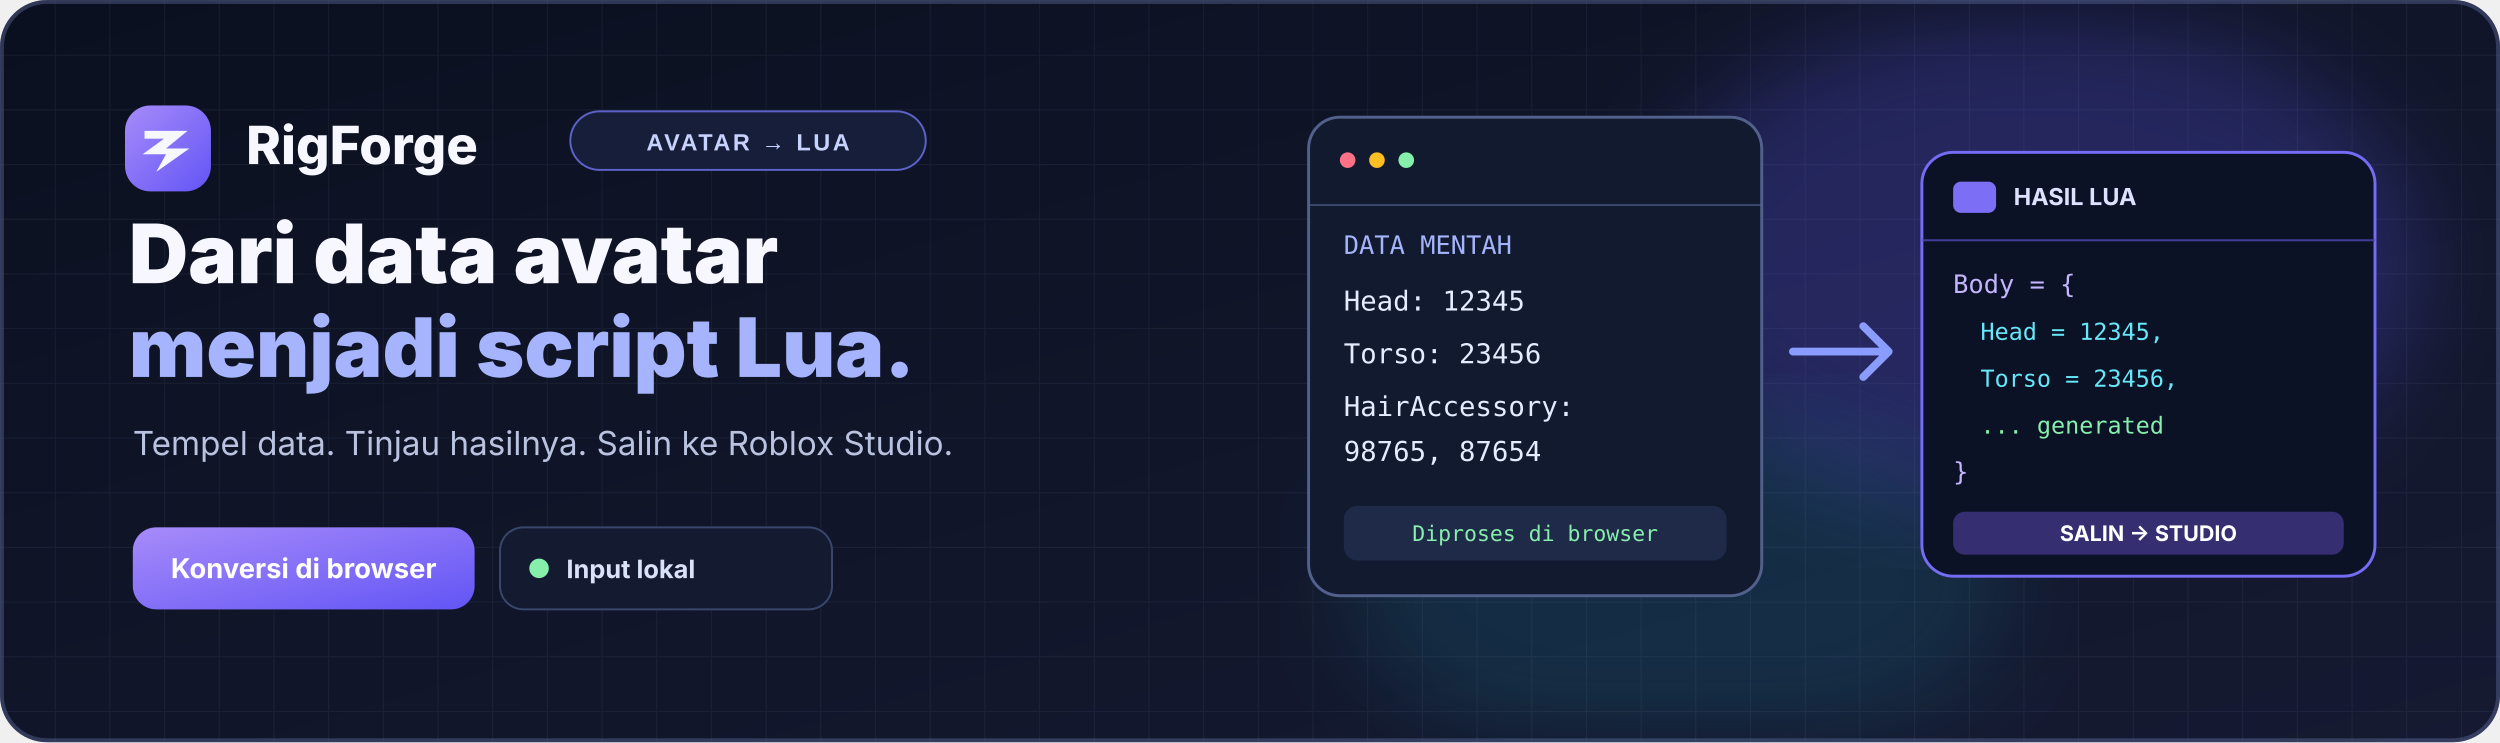
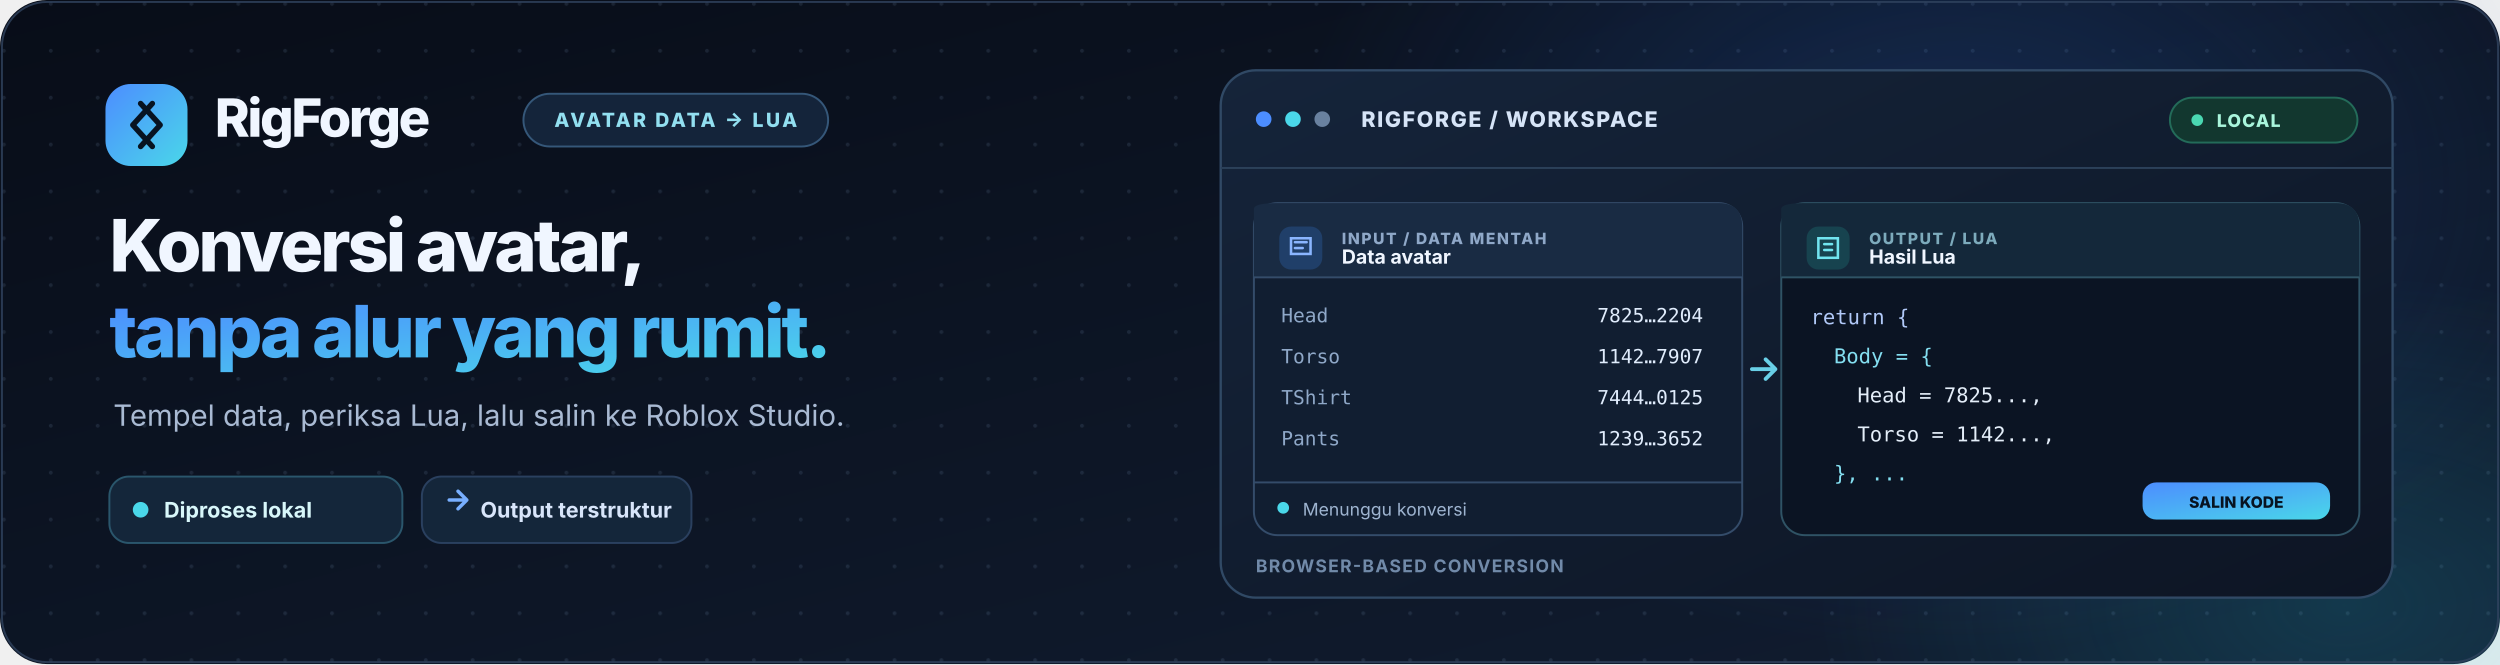
- <svg xmlns="http://www.w3.org/2000/svg" viewBox="0 0 1280 380" width="1280" height="380" role="img" aria-labelledby="title desc">
+ <svg xmlns="http://www.w3.org/2000/svg" viewBox="0 0 1280 340" width="1280" height="340" role="img" aria-labelledby="title desc">
  <defs>
    <linearGradient id="bg" x1="0" y1="0" x2="1" y2="1">
-       <stop stop-color="#0B1020" />
-       <stop offset="1" stop-color="#151A32" />
+       <stop stop-color="#080D18" />
+       <stop offset="1" stop-color="#111D31" />
    </linearGradient>
-     <linearGradient id="violet" x1="0" y1="0" x2="1" y2="1">
-       <stop stop-color="#A78BFA" />
-       <stop offset="1" stop-color="#6255F5" />
+     <linearGradient id="accent" x1="0" y1="0" x2="1" y2="1">
+       <stop stop-color="#4C8DFF" />
+       <stop offset="1" stop-color="#4AD7E9" />
    </linearGradient>
-     <linearGradient id="cyan" x1="0" y1="0" x2="1" y2="1">
-       <stop stop-color="#67E8F9" />
-       <stop offset="1" stop-color="#60A5FA" />
+     <linearGradient id="panelGlow" x1="0" y1="0" x2="1" y2="1">
+       <stop stop-color="#15243A" />
+       <stop offset="1" stop-color="#0D1524" />
    </linearGradient>
-     <pattern id="grid" width="28" height="28" patternUnits="userSpaceOnUse">
-       <path d="M28 0H0V28" fill="none" stroke="#9BA8D8" stroke-opacity=".075" />
+     <pattern id="dots" width="24" height="24" patternUnits="userSpaceOnUse">
+       <circle cx="2" cy="2" r="1" fill="#8EABD6" fill-opacity=".13" />
    </pattern>
-     <filter id="glow">
-       <feGaussianBlur stdDeviation="24" />
-     </filter>
+     <radialGradient id="glowBlue">
+       <stop stop-color="#2F70D9" stop-opacity=".25" />
+       <stop offset="1" stop-color="#2F70D9" stop-opacity="0" />
+     </radialGradient>
+     <radialGradient id="glowCyan">
+       <stop stop-color="#23BBD0" stop-opacity=".18" />
+       <stop offset="1" stop-color="#23BBD0" stop-opacity="0" />
+     </radialGradient>
  </defs>
-   <rect width="1280" height="380" rx="24" fill="url(#bg)" />
-   <rect width="1280" height="380" rx="24" fill="url(#grid)" />
-   <ellipse cx="1040" cy="135" rx="200" ry="130" fill="#635BFF" opacity=".24" filter="url(#glow)" />
-   <ellipse cx="860" cy="300" rx="170" ry="90" fill="#22D3EE" opacity=".12" filter="url(#glow)" />
-   <rect x="1" y="1" width="1278" height="378" rx="23" fill="none" stroke="#6471A6" stroke-opacity=".4" stroke-width="2" />
-   <g transform="translate(64 54)">
-     <rect x="0" y="0" width="44" height="44" rx="13" fill="url(#violet)" />
-     <path d="M10 13H32L21 22H33L16 34L21 25H9L20 17H10Z" fill="#F7F8FF" />
-     <text x="62" y="30" font-family="Inter,Arial,sans-serif" font-size="27" font-weight="800" fill="#F7F8FF">RigForge</text>
-     <rect x="228" y="3" width="182" height="30" rx="15" fill="#161E39" stroke="#6F75EF" stroke-opacity=".8" />
-     <text x="319" y="23" font-family="Arial,sans-serif" font-size="12" font-weight="700" letter-spacing="1.3" text-anchor="middle" fill="#C7D2FE">AVATAR → LUA</text>
+   <rect width="1280" height="340" rx="24" fill="url(#bg)" />
+   <rect width="1280" height="340" rx="24" fill="url(#dots)" />
+   <ellipse cx="1000" cy="95" rx="340" ry="240" fill="url(#glowBlue)" />
+   <ellipse cx="1200" cy="310" rx="270" ry="170" fill="url(#glowCyan)" />
+   <rect x="1" y="1" width="1278" height="338" rx="23" fill="none" stroke="#31445F" stroke-opacity=".8" />
+   <g transform="translate(54 43)">
+     <rect width="42" height="42" rx="13" fill="url(#accent)" />
+     <path d="M24 10 14 21 24 32M18 10 28 21 18 32" fill="none" stroke="#071321" stroke-width="2.8" stroke-linecap="round" stroke-linejoin="round" transform="translate(0 0)" />
+     <text x="56" y="27" font-family="Inter,Arial,sans-serif" font-size="27" font-weight="800" letter-spacing="-1.2" fill="#F0F6FF">RigForge</text>
+     <rect x="214" y="5" width="156" height="27" rx="13.5" fill="#14243A" stroke="#355779" />
+     <text x="292" y="22" text-anchor="middle" font-family="Inter,Arial,sans-serif" font-size="10" font-weight="800" letter-spacing="1.25" fill="#92DFF0">AVATAR DATA → LUA</text>
  </g>
-   <text x="66" y="145" font-family="Inter,Arial,sans-serif" font-size="42" font-weight="850" fill="#F7F8FF">Dari data avatar</text>
-   <text x="66" y="193" font-family="Inter,Arial,sans-serif" font-size="42" font-weight="850" fill="#A5B4FC">menjadi script Lua.</text>
-   <text x="68" y="233" font-family="Inter,Arial,sans-serif" font-size="17" fill="#B9C3DF">Tempel data. Tinjau hasilnya. Salin ke Roblox Studio.</text>
-   <g transform="translate(68 270)">
-     <rect width="175" height="42" rx="12" fill="url(#violet)" />
-     <text x="87.5" y="26" font-family="Inter,Arial,sans-serif" font-size="14" font-weight="750" fill="#FFFFFF" text-anchor="middle">Konversi di browser</text>
-     <rect x="188" width="170" height="42" rx="12" fill="#141B31" stroke="#38476A" />
-     <circle cx="208" cy="21" r="5" fill="#86EFAC" />
-     <text x="222" y="26" font-family="Inter,Arial,sans-serif" font-size="13" font-weight="650" fill="#D9E2F8">Input lokal</text>
+   <text x="56" y="139" font-family="Inter,Arial,sans-serif" font-size="37" font-weight="800" letter-spacing="-1.6" fill="#F0F6FF">Konversi avatar,</text>
+   <text x="56" y="183" font-family="Inter,Arial,sans-serif" font-size="37" font-weight="800" letter-spacing="-1.6" fill="url(#accent)">tanpa alur yang rumit.</text>
+   <text x="58" y="218" font-family="Inter,Arial,sans-serif" font-size="15" fill="#A9BAD3">Tempel data, periksa Lua, lalu salin ke Roblox Studio.</text>
+   <g transform="translate(56 244)">
+     <rect width="150" height="34" rx="10" fill="#14263A" stroke="#2A566C" />
+     <circle cx="16" cy="17" r="4" fill="#4AD7E9" />
+     <text x="28" y="21" font-family="Inter,Arial,sans-serif" font-size="11" font-weight="700" fill="#D8F7FA">Diproses lokal</text>
+     <rect x="160" width="138" height="34" rx="10" fill="#14263A" stroke="#2A405F" />
+     <path d="M174 12h9m-4.5 -4.5 4.5 4.5-4.5 4.5" fill="none" stroke="#78AFFF" stroke-width="1.8" stroke-linecap="round" stroke-linejoin="round" />
+     <text x="190" y="21" font-family="Inter,Arial,sans-serif" font-size="11" font-weight="700" fill="#D8E5FA">Output terstruktur</text>
  </g>
-   <g transform="translate(670 60)">
-     <rect x="0" y="0" width="232" height="245" rx="16" fill="#121A30" stroke="#52618C" stroke-width="1.5" />
-     <path d="M0 45H232" stroke="#52618C" stroke-opacity=".65" />
-     <circle cx="20" cy="22" r="4" fill="#FB7185" />
-     <circle cx="35" cy="22" r="4" fill="#FBBF24" />
-     <circle cx="50" cy="22" r="4" fill="#86EFAC" />
-     <text x="18" y="70" font-family="monospace" font-size="13" fill="#A5B4FC">DATA MENTAH</text>
-     <text x="18" y="99" font-family="monospace" font-size="14" fill="#E6ECFF">Head: 12345</text>
-     <text x="18" y="126" font-family="monospace" font-size="14" fill="#E6ECFF">Torso: 23456</text>
-     <text x="18" y="153" font-family="monospace" font-size="14" fill="#E6ECFF">HairAccessory:</text>
-     <text x="18" y="176" font-family="monospace" font-size="14" fill="#E6ECFF">98765, 87654</text>
-     <rect x="18" y="199" width="196" height="28" rx="7" fill="#1F2948" />
-     <text x="116" y="217" font-family="monospace" font-size="11" fill="#86EFAC" text-anchor="middle">Diproses di browser</text>
-   </g>
-   <path d="M918 180H967M954 167L967 180L954 193" fill="none" stroke="#8B9CFF" stroke-width="4" stroke-linecap="round" stroke-linejoin="round" />
-   <g transform="translate(984 78)">
-     <rect width="232" height="217" rx="16" fill="#0B1225" stroke="#746CF5" stroke-width="1.5" />
-     <path d="M0 45H232" stroke="#5147B8" stroke-opacity=".8" />
-     <rect x="16" y="15" width="22" height="16" rx="4" fill="#7C6EF5" />
-     <text x="47" y="27" font-family="Inter,Arial,sans-serif" font-size="12" font-weight="700" fill="#DEE2FF">HASIL LUA</text>
-     <text x="16" y="72" font-family="monospace" font-size="13" fill="#C4B5FD">Body = {</text>
-     <text x="30" y="96" font-family="monospace" font-size="12" fill="#67E8F9">Head = 12345,</text>
-     <text x="30" y="120" font-family="monospace" font-size="12" fill="#67E8F9">Torso = 23456,</text>
-     <text x="30" y="144" font-family="monospace" font-size="12" fill="#86EFAC">... generated</text>
-     <text x="16" y="168" font-family="monospace" font-size="13" fill="#C4B5FD">}</text>
-     <rect x="16" y="184" width="200" height="22" rx="6" fill="#352F72" />
-     <text x="116" y="199" font-family="Inter,Arial,sans-serif" font-size="11" font-weight="700" fill="#FFFFFF" text-anchor="middle">SALIN → STUDIO</text>
+   <g transform="translate(625 36)">
+     <rect width="600" height="270" rx="18" fill="url(#panelGlow)" stroke="#304965" stroke-width="1.2" />
+     <path d="M0 50H600" stroke="#2B4059" />
+     <circle cx="22" cy="25" r="4" fill="#4C8DFF" />
+     <circle cx="37" cy="25" r="4" fill="#4AD7E9" />
+     <circle cx="52" cy="25" r="4" fill="#69819F" />
+     <text x="72" y="29" font-family="Inter,Arial,sans-serif" font-size="11" font-weight="800" letter-spacing=".8" fill="#D6E4F7">RIGFORGE / WORKSPACE</text>
+     <rect x="486" y="14" width="96" height="23" rx="11.5" fill="#12372F" stroke="#236B59" />
+     <circle cx="500" cy="25.5" r="3" fill="#4AD7B1" />
+     <text x="510" y="29" font-family="Inter,Arial,sans-serif" font-size="9" font-weight="800" letter-spacing=".6" fill="#A9F5DC">LOCAL</text>
+     <g transform="translate(17 68)">
+       <rect width="250" height="170" rx="12" fill="#111E31" stroke="#344C6A" />
+       <path d="M0 3Q0 0 12 0H238Q250 0 250 12V38H0Z" fill="#192B43" />
+       <path d="M0 38H250" stroke="#344C6A" />
+       <rect x="13" y="12" width="22" height="22" rx="6" fill="#203F69" />
+       <path d="M19 18h10v8H19zM21 20h6M21 23h4" fill="none" stroke="#8AB5FF" stroke-width="1.3" stroke-linecap="round" />
+       <text x="45" y="21" font-family="Inter,Arial,sans-serif" font-size="8" font-weight="800" letter-spacing=".8" fill="#8FA8C8">INPUT / DATA MENTAH</text>
+       <text x="45" y="31" font-family="Inter,Arial,sans-serif" font-size="10" font-weight="700" fill="#F0F6FF">Data avatar</text>
+       <g font-family="monospace" font-size="10">
+         <text x="14" y="61" fill="#8FA8C8">Head</text>
+         <text x="230" y="61" text-anchor="end" fill="#E0ECFC">7825…2204</text>
+         <text x="14" y="82" fill="#8FA8C8">Torso</text>
+         <text x="230" y="82" text-anchor="end" fill="#E0ECFC">1142…7907</text>
+         <text x="14" y="103" fill="#8FA8C8">TShirt</text>
+         <text x="230" y="103" text-anchor="end" fill="#E0ECFC">7444…0125</text>
+         <text x="14" y="124" fill="#8FA8C8">Pants</text>
+         <text x="230" y="124" text-anchor="end" fill="#E0ECFC">1239…3652</text>
+       </g>
+       <path d="M0 143H250" stroke="#344C6A" />
+       <circle cx="15" cy="156" r="3" fill="#4AD7E9" />
+       <text x="25" y="160" font-family="Inter,Arial,sans-serif" font-size="9" fill="#9EB4D0">Menunggu konversi</text>
+     </g>
+     <g transform="translate(287 68)">
+       <rect width="296" height="170" rx="12" fill="#0B1423" stroke="#2F5365" />
+       <path d="M0 3Q0 0 12 0H284Q296 0 296 12V38H0Z" fill="#14283A" />
+       <path d="M0 38H296" stroke="#2F5365" />
+       <rect x="13" y="12" width="22" height="22" rx="6" fill="#17434F" />
+       <path d="M19 18h10v10H19zM22 21h4M22 24h4" fill="none" stroke="#71E5F0" stroke-width="1.3" stroke-linecap="round" />
+       <text x="45" y="21" font-family="Inter,Arial,sans-serif" font-size="8" font-weight="800" letter-spacing=".8" fill="#7DABBC">OUTPUT / LUA</text>
+       <text x="45" y="31" font-family="Inter,Arial,sans-serif" font-size="10" font-weight="700" fill="#F0F6FF">Hasil Lua</text>
+       <g font-family="monospace" font-size="10.5">
+         <text x="15" y="62" fill="#B1C9F8">return {</text>
+         <text x="27" y="82" fill="#84DFF1">Body = {</text>
+         <text x="39" y="102" fill="#E4EEF9">Head = 7825...,</text>
+         <text x="39" y="122" fill="#E4EEF9">Torso = 1142...,</text>
+         <text x="27" y="142" fill="#84DFF1">}, ...</text>
+       </g>
+       <rect x="185" y="143" width="96" height="19" rx="7" fill="url(#accent)" />
+       <text x="233" y="156" text-anchor="middle" font-family="Inter,Arial,sans-serif" font-size="8" font-weight="800" fill="#071321">SALIN KODE</text>
+     </g>
+     <path d="M272 153h12m-5-5 5 5-5 5" fill="none" stroke="#69CFE7" stroke-width="2" stroke-linecap="round" stroke-linejoin="round" />
+     <text x="18" y="257" font-family="Inter,Arial,sans-serif" font-size="9" font-weight="700" letter-spacing=".65" fill="#718AA9">BROWSER-BASED CONVERSION</text>
  </g>
</svg>
